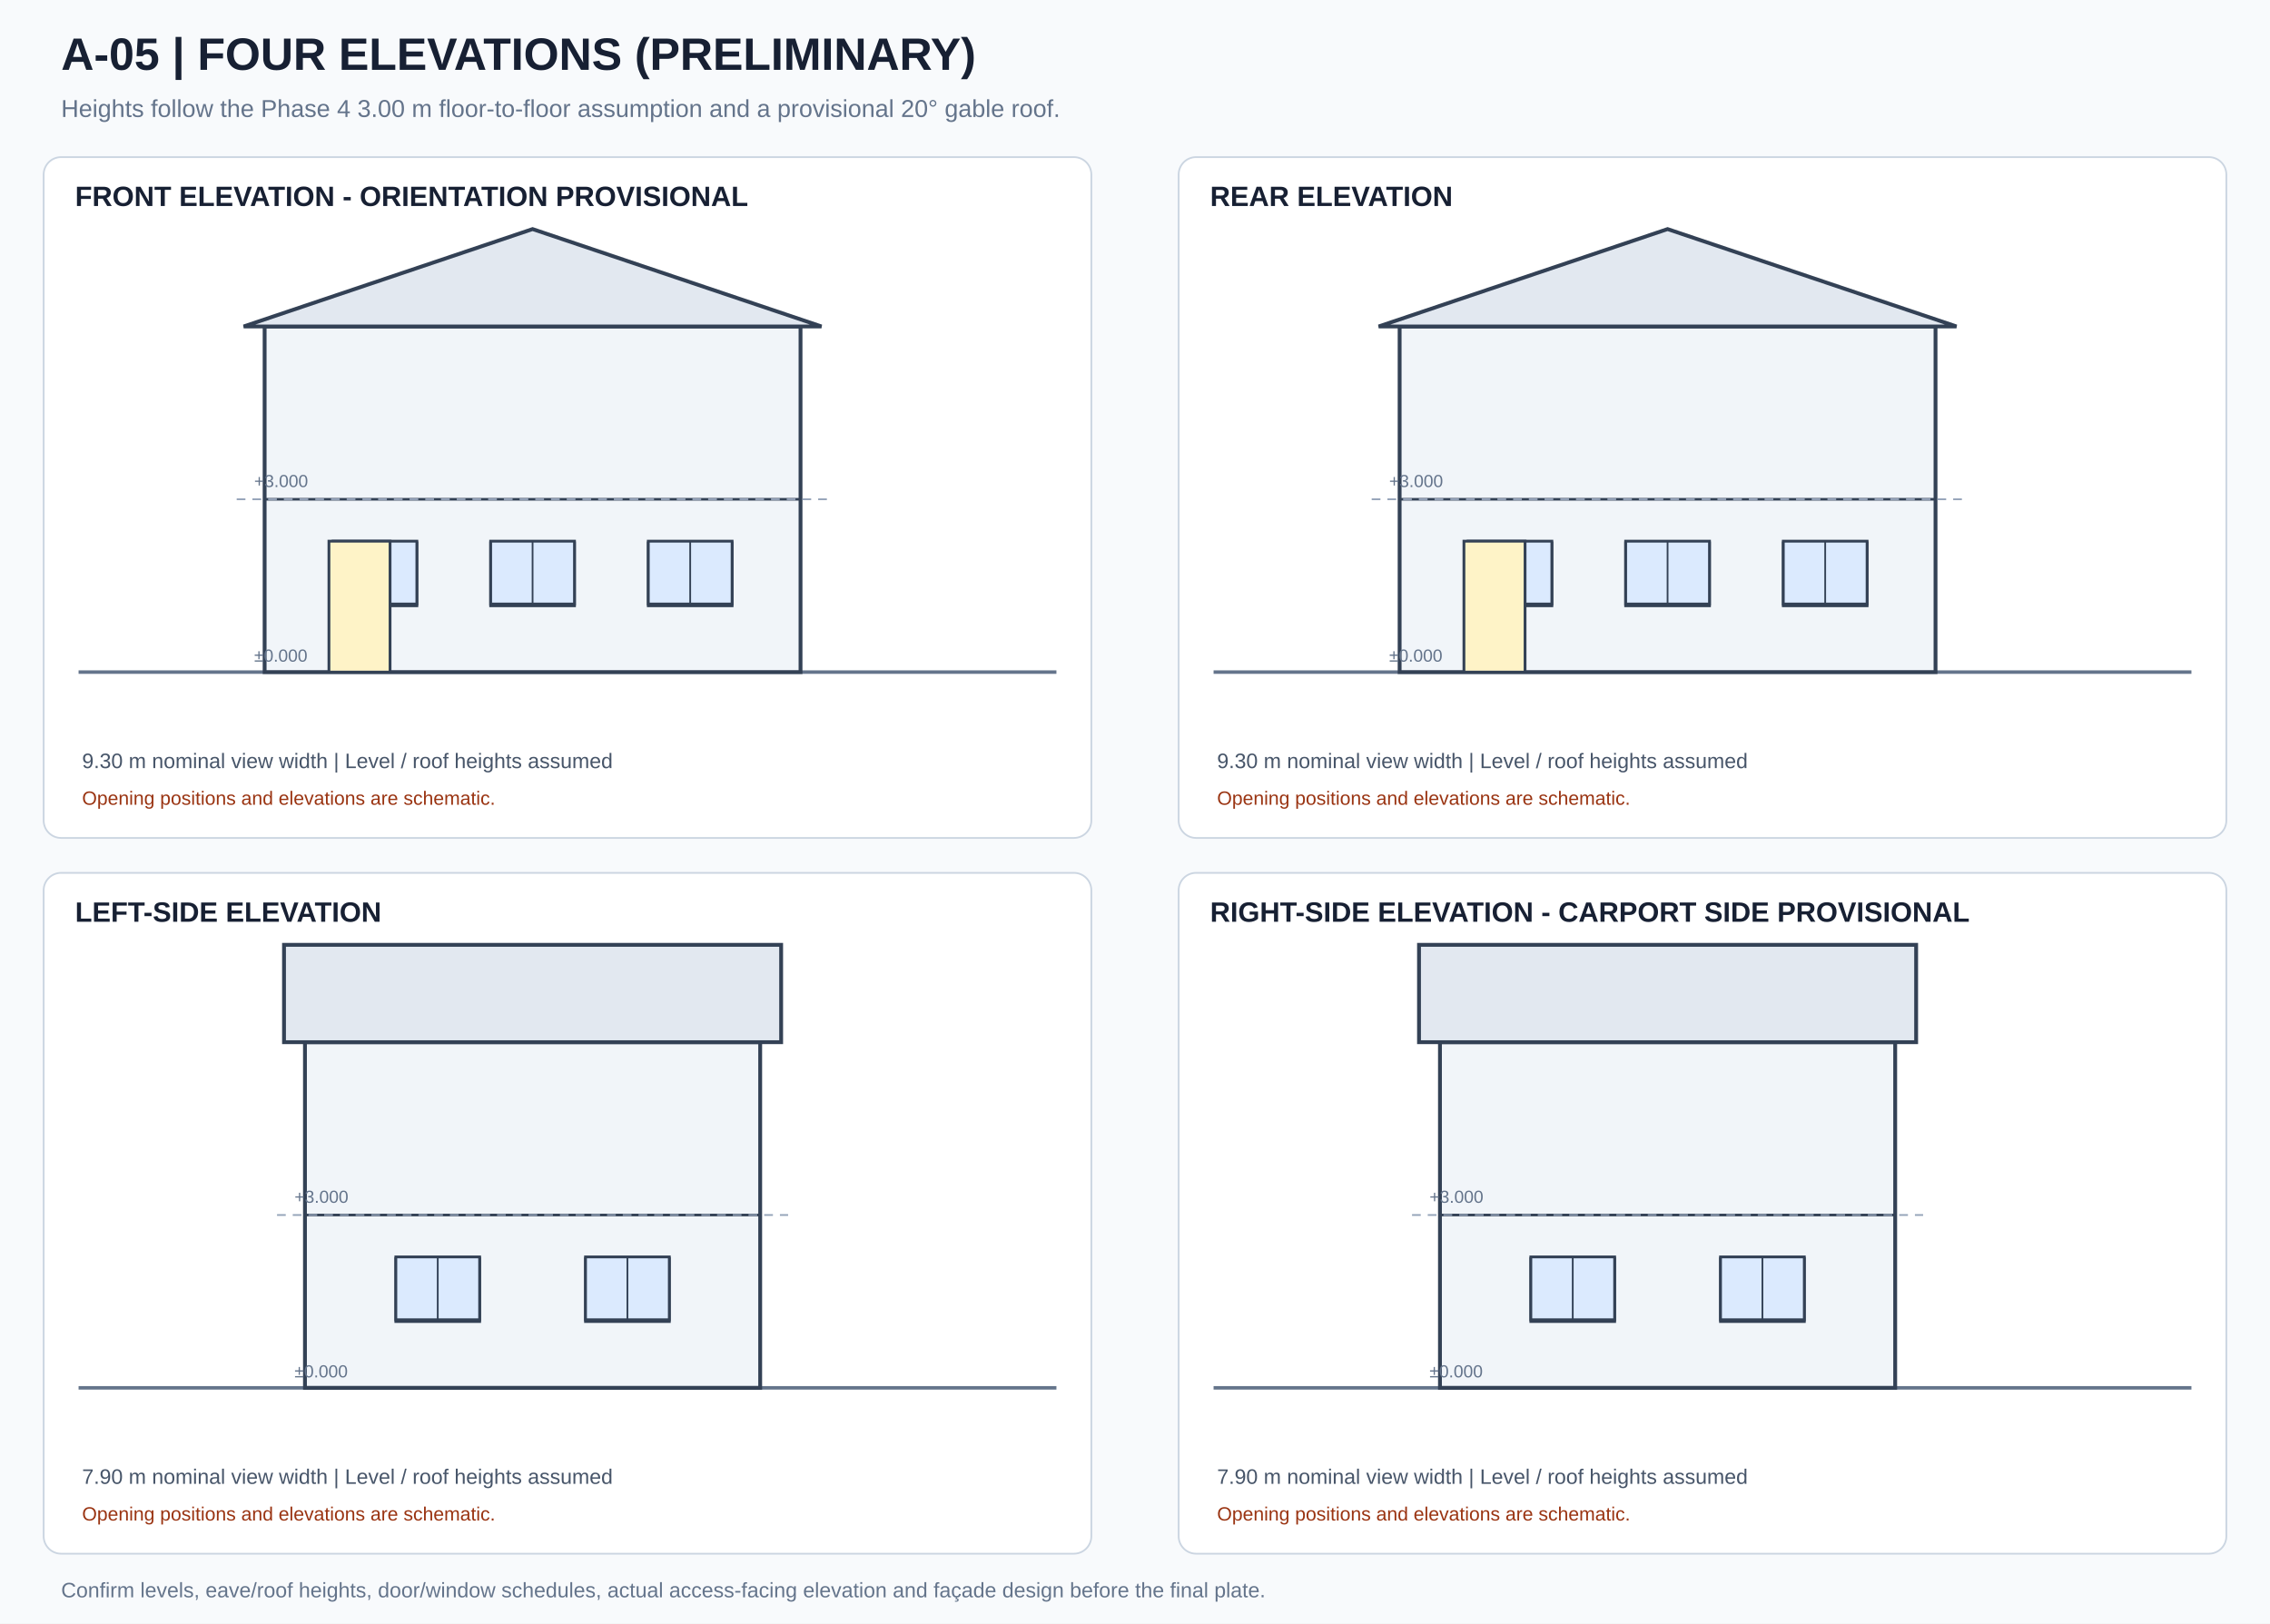
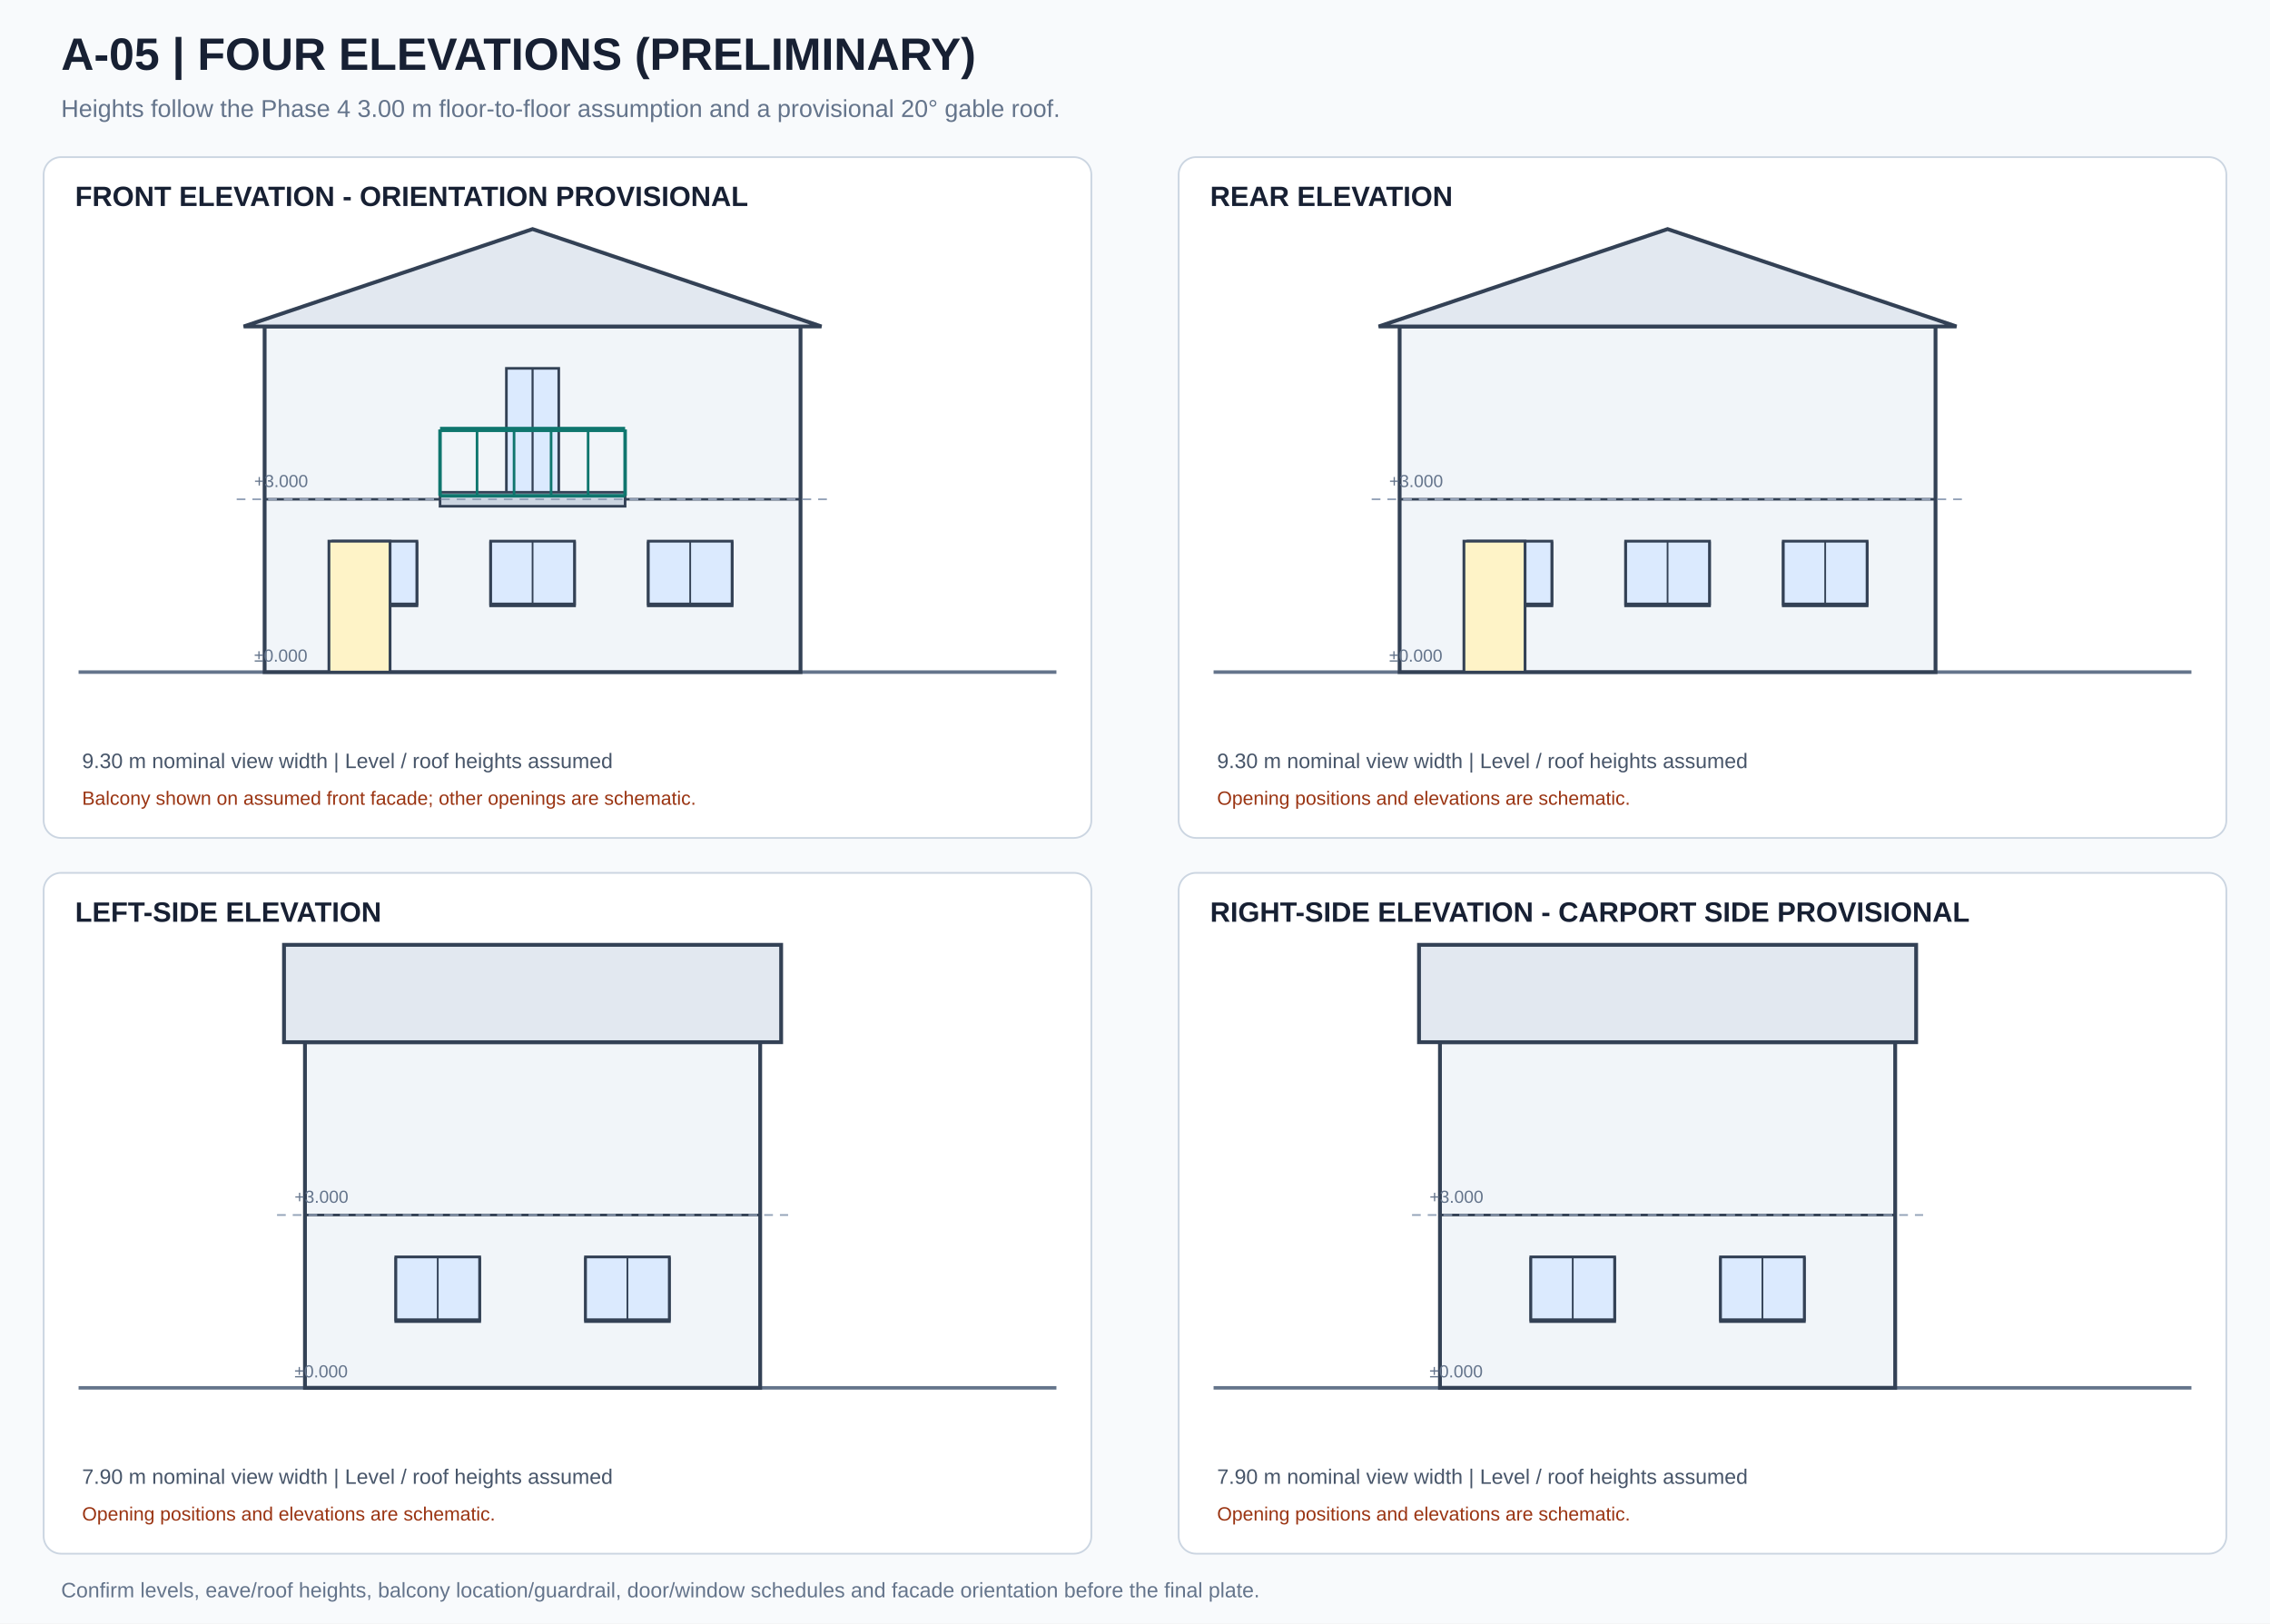
<svg xmlns="http://www.w3.org/2000/svg" width="1300" height="930" viewBox="0 0 1300 930" role="img" aria-labelledby="title desc">
  <style>text{font-family:Arial,Helvetica,sans-serif}.title{font-size:26px;font-weight:700;fill:#172033}.sub{font-size:14px;fill:#64748b}</style>
  <rect width="1300" height="930" fill="#f8fafc" />
  <text class="title" x="35" y="40">A-05 | FOUR ELEVATIONS (PRELIMINARY)</text>
  <text class="sub" x="35" y="67">Heights follow the Phase 4 3.00 m floor-to-floor assumption and a provisional 20° gable roof.</text>
  <g>
    <rect x="25" y="90" width="600" height="390" rx="10" fill="#ffffff" stroke="#cbd5e1" />
    <text x="43" y="118" font-size="16" font-weight="700" fill="#172033">FRONT ELEVATION - ORIENTATION PROVISIONAL</text>
    <line x1="45" y1="385" x2="605" y2="385" stroke="#64748b" stroke-width="2" />
    <rect x="151.55" y="187" width="306.9" height="198" fill="#f1f5f9" stroke="#334155" stroke-width="2.2" />
    <line x1="151.55" y1="286" x2="458.45" y2="286" stroke="#334155" stroke-width="1.5" />
+     <rect x="290" y="211" width="30" height="73" fill="#dbeafe" stroke="#334155" stroke-width="1.5" />
+     <line x1="305" y1="211" x2="305" y2="284" stroke="#334155" stroke-width="1.2" />
+     <rect x="252" y="282" width="106" height="8" fill="#cbd5e1" stroke="#334155" stroke-width="1.5" />
+     <line x1="252" y1="246" x2="358" y2="246" stroke="#0f766e" stroke-width="3" />
+     <line x1="252" y1="246" x2="252" y2="284" stroke="#0f766e" stroke-width="2" />
+     <line x1="273.2" y1="246" x2="273.2" y2="284" stroke="#0f766e" stroke-width="1.5" />
+     <line x1="294.4" y1="246" x2="294.4" y2="284" stroke="#0f766e" stroke-width="1.5" />
+     <line x1="315.6" y1="246" x2="315.6" y2="284" stroke="#0f766e" stroke-width="1.5" />
+     <line x1="336.8" y1="246" x2="336.8" y2="284" stroke="#0f766e" stroke-width="1.5" />
+     <line x1="358" y1="246" x2="358" y2="284" stroke="#0f766e" stroke-width="2" />
+     <line x1="252" y1="284" x2="358" y2="284" stroke="#0f766e" stroke-width="2" />
    <path d="M139.55 187 L305 131.23 L470.45 187 Z" fill="#e2e8f0" stroke="#334155" stroke-width="2.2" />
    <rect x="190.735" y="311" width="48" height="36" fill="#dbeafe" stroke="#334155" stroke-width="1.6" />
    <line x1="214.735" y1="311" x2="214.735" y2="347" stroke="#334155" />
    <rect x="190.735" y="310" width="48" height="36" fill="#dbeafe" stroke="#334155" stroke-width="1.6" />
    <line x1="214.735" y1="310" x2="214.735" y2="346" stroke="#334155" />
    <rect x="281" y="311" width="48" height="36" fill="#dbeafe" stroke="#334155" stroke-width="1.6" />
    <line x1="305" y1="311" x2="305" y2="347" stroke="#334155" />
    <rect x="281" y="310" width="48" height="36" fill="#dbeafe" stroke="#334155" stroke-width="1.6" />
    <line x1="305" y1="310" x2="305" y2="346" stroke="#334155" />
    <rect x="371.265" y="311" width="48" height="36" fill="#dbeafe" stroke="#334155" stroke-width="1.6" />
    <line x1="395.265" y1="311" x2="395.265" y2="347" stroke="#334155" />
    <rect x="371.265" y="310" width="48" height="36" fill="#dbeafe" stroke="#334155" stroke-width="1.6" />
    <line x1="395.265" y1="310" x2="395.265" y2="346" stroke="#334155" />
    <rect x="188.378" y="310" width="35" height="75" fill="#fef3c7" stroke="#334155" stroke-width="1.6" />
    <line x1="135.55" y1="286" x2="474.45" y2="286" stroke="#94a3b8" stroke-dasharray="5 4" />
    <text x="145.55" y="279" font-size="10" fill="#64748b">+3.000</text>
    <text x="145.55" y="379" font-size="10" fill="#64748b">±0.000</text>
    <text x="47" y="440" font-size="12" fill="#475569">9.30 m nominal view width | Level / roof heights assumed</text>
-     <text x="47" y="461" font-size="11" fill="#9a3412">Opening positions and elevations are schematic.</text>
+     <text x="47" y="461" font-size="11" fill="#9a3412">Balcony shown on assumed front facade; other openings are schematic.</text>
  </g>
  <g>
    <rect x="675" y="90" width="600" height="390" rx="10" fill="#ffffff" stroke="#cbd5e1" />
    <text x="693" y="118" font-size="16" font-weight="700" fill="#172033">REAR ELEVATION</text>
    <line x1="695" y1="385" x2="1255" y2="385" stroke="#64748b" stroke-width="2" />
    <rect x="801.55" y="187" width="306.9" height="198" fill="#f1f5f9" stroke="#334155" stroke-width="2.2" />
    <line x1="801.55" y1="286" x2="1108.45" y2="286" stroke="#334155" stroke-width="1.5" />
    <path d="M789.55 187 L955 131.23 L1120.45 187 Z" fill="#e2e8f0" stroke="#334155" stroke-width="2.2" />
    <rect x="840.735" y="311" width="48" height="36" fill="#dbeafe" stroke="#334155" stroke-width="1.6" />
    <line x1="864.735" y1="311" x2="864.735" y2="347" stroke="#334155" />
    <rect x="840.735" y="310" width="48" height="36" fill="#dbeafe" stroke="#334155" stroke-width="1.6" />
    <line x1="864.735" y1="310" x2="864.735" y2="346" stroke="#334155" />
    <rect x="931" y="311" width="48" height="36" fill="#dbeafe" stroke="#334155" stroke-width="1.6" />
    <line x1="955" y1="311" x2="955" y2="347" stroke="#334155" />
    <rect x="931" y="310" width="48" height="36" fill="#dbeafe" stroke="#334155" stroke-width="1.6" />
    <line x1="955" y1="310" x2="955" y2="346" stroke="#334155" />
    <rect x="1021.265" y="311" width="48" height="36" fill="#dbeafe" stroke="#334155" stroke-width="1.6" />
    <line x1="1045.265" y1="311" x2="1045.265" y2="347" stroke="#334155" />
    <rect x="1021.265" y="310" width="48" height="36" fill="#dbeafe" stroke="#334155" stroke-width="1.6" />
    <line x1="1045.265" y1="310" x2="1045.265" y2="346" stroke="#334155" />
    <rect x="838.378" y="310" width="35" height="75" fill="#fef3c7" stroke="#334155" stroke-width="1.6" />
    <line x1="785.55" y1="286" x2="1124.45" y2="286" stroke="#94a3b8" stroke-dasharray="5 4" />
    <text x="795.55" y="279" font-size="10" fill="#64748b">+3.000</text>
    <text x="795.55" y="379" font-size="10" fill="#64748b">±0.000</text>
    <text x="697" y="440" font-size="12" fill="#475569">9.30 m nominal view width | Level / roof heights assumed</text>
    <text x="697" y="461" font-size="11" fill="#9a3412">Opening positions and elevations are schematic.</text>
  </g>
  <g>
    <rect x="25" y="500" width="600" height="390" rx="10" fill="#ffffff" stroke="#cbd5e1" />
    <text x="43" y="528" font-size="16" font-weight="700" fill="#172033">LEFT-SIDE ELEVATION</text>
    <line x1="45" y1="795" x2="605" y2="795" stroke="#64748b" stroke-width="2" />
    <rect x="174.65" y="597" width="260.7" height="198" fill="#f1f5f9" stroke="#334155" stroke-width="2.2" />
    <line x1="174.65" y1="696" x2="435.35" y2="696" stroke="#334155" stroke-width="1.5" />
    <rect x="162.65" y="541.23" width="284.7" height="55.77" fill="#e2e8f0" stroke="#334155" stroke-width="2.2" />
    <line x1="162.65" y1="597" x2="447.35" y2="597" stroke="#334155" stroke-width="2" />
    <rect x="226.688" y="721" width="48" height="36" fill="#dbeafe" stroke="#334155" stroke-width="1.6" />
    <line x1="250.688" y1="721" x2="250.688" y2="757" stroke="#334155" />
    <rect x="226.688" y="720" width="48" height="36" fill="#dbeafe" stroke="#334155" stroke-width="1.6" />
    <line x1="250.688" y1="720" x2="250.688" y2="756" stroke="#334155" />
    <rect x="335.312" y="721" width="48" height="36" fill="#dbeafe" stroke="#334155" stroke-width="1.6" />
    <line x1="359.312" y1="721" x2="359.312" y2="757" stroke="#334155" />
    <rect x="335.312" y="720" width="48" height="36" fill="#dbeafe" stroke="#334155" stroke-width="1.6" />
    <line x1="359.312" y1="720" x2="359.312" y2="756" stroke="#334155" />
    <line x1="158.65" y1="696" x2="451.35" y2="696" stroke="#94a3b8" stroke-dasharray="5 4" />
    <text x="168.65" y="689" font-size="10" fill="#64748b">+3.000</text>
    <text x="168.65" y="789" font-size="10" fill="#64748b">±0.000</text>
    <text x="47" y="850" font-size="12" fill="#475569">7.90 m nominal view width | Level / roof heights assumed</text>
    <text x="47" y="871" font-size="11" fill="#9a3412">Opening positions and elevations are schematic.</text>
  </g>
  <g>
    <rect x="675" y="500" width="600" height="390" rx="10" fill="#ffffff" stroke="#cbd5e1" />
    <text x="693" y="528" font-size="16" font-weight="700" fill="#172033">RIGHT-SIDE ELEVATION - CARPORT SIDE PROVISIONAL</text>
    <line x1="695" y1="795" x2="1255" y2="795" stroke="#64748b" stroke-width="2" />
    <rect x="824.65" y="597" width="260.7" height="198" fill="#f1f5f9" stroke="#334155" stroke-width="2.2" />
    <line x1="824.65" y1="696" x2="1085.35" y2="696" stroke="#334155" stroke-width="1.5" />
    <rect x="812.65" y="541.23" width="284.7" height="55.77" fill="#e2e8f0" stroke="#334155" stroke-width="2.2" />
    <line x1="812.65" y1="597" x2="1097.35" y2="597" stroke="#334155" stroke-width="2" />
    <rect x="876.688" y="721" width="48" height="36" fill="#dbeafe" stroke="#334155" stroke-width="1.6" />
    <line x1="900.688" y1="721" x2="900.688" y2="757" stroke="#334155" />
    <rect x="876.688" y="720" width="48" height="36" fill="#dbeafe" stroke="#334155" stroke-width="1.6" />
    <line x1="900.688" y1="720" x2="900.688" y2="756" stroke="#334155" />
    <rect x="985.312" y="721" width="48" height="36" fill="#dbeafe" stroke="#334155" stroke-width="1.6" />
    <line x1="1009.312" y1="721" x2="1009.312" y2="757" stroke="#334155" />
    <rect x="985.312" y="720" width="48" height="36" fill="#dbeafe" stroke="#334155" stroke-width="1.6" />
    <line x1="1009.312" y1="720" x2="1009.312" y2="756" stroke="#334155" />
    <line x1="808.65" y1="696" x2="1101.35" y2="696" stroke="#94a3b8" stroke-dasharray="5 4" />
    <text x="818.65" y="689" font-size="10" fill="#64748b">+3.000</text>
    <text x="818.65" y="789" font-size="10" fill="#64748b">±0.000</text>
    <text x="697" y="850" font-size="12" fill="#475569">7.90 m nominal view width | Level / roof heights assumed</text>
    <text x="697" y="871" font-size="11" fill="#9a3412">Opening positions and elevations are schematic.</text>
  </g>
-   <text x="35" y="915" font-size="12" fill="#64748b">Confirm levels, eave/roof heights, door/window schedules, actual access-facing elevation and façade design before the final plate.</text>
+   <text x="35" y="915" font-size="12" fill="#64748b">Confirm levels, eave/roof heights, balcony location/guardrail, door/window schedules and facade orientation before the final plate.</text>
</svg>
